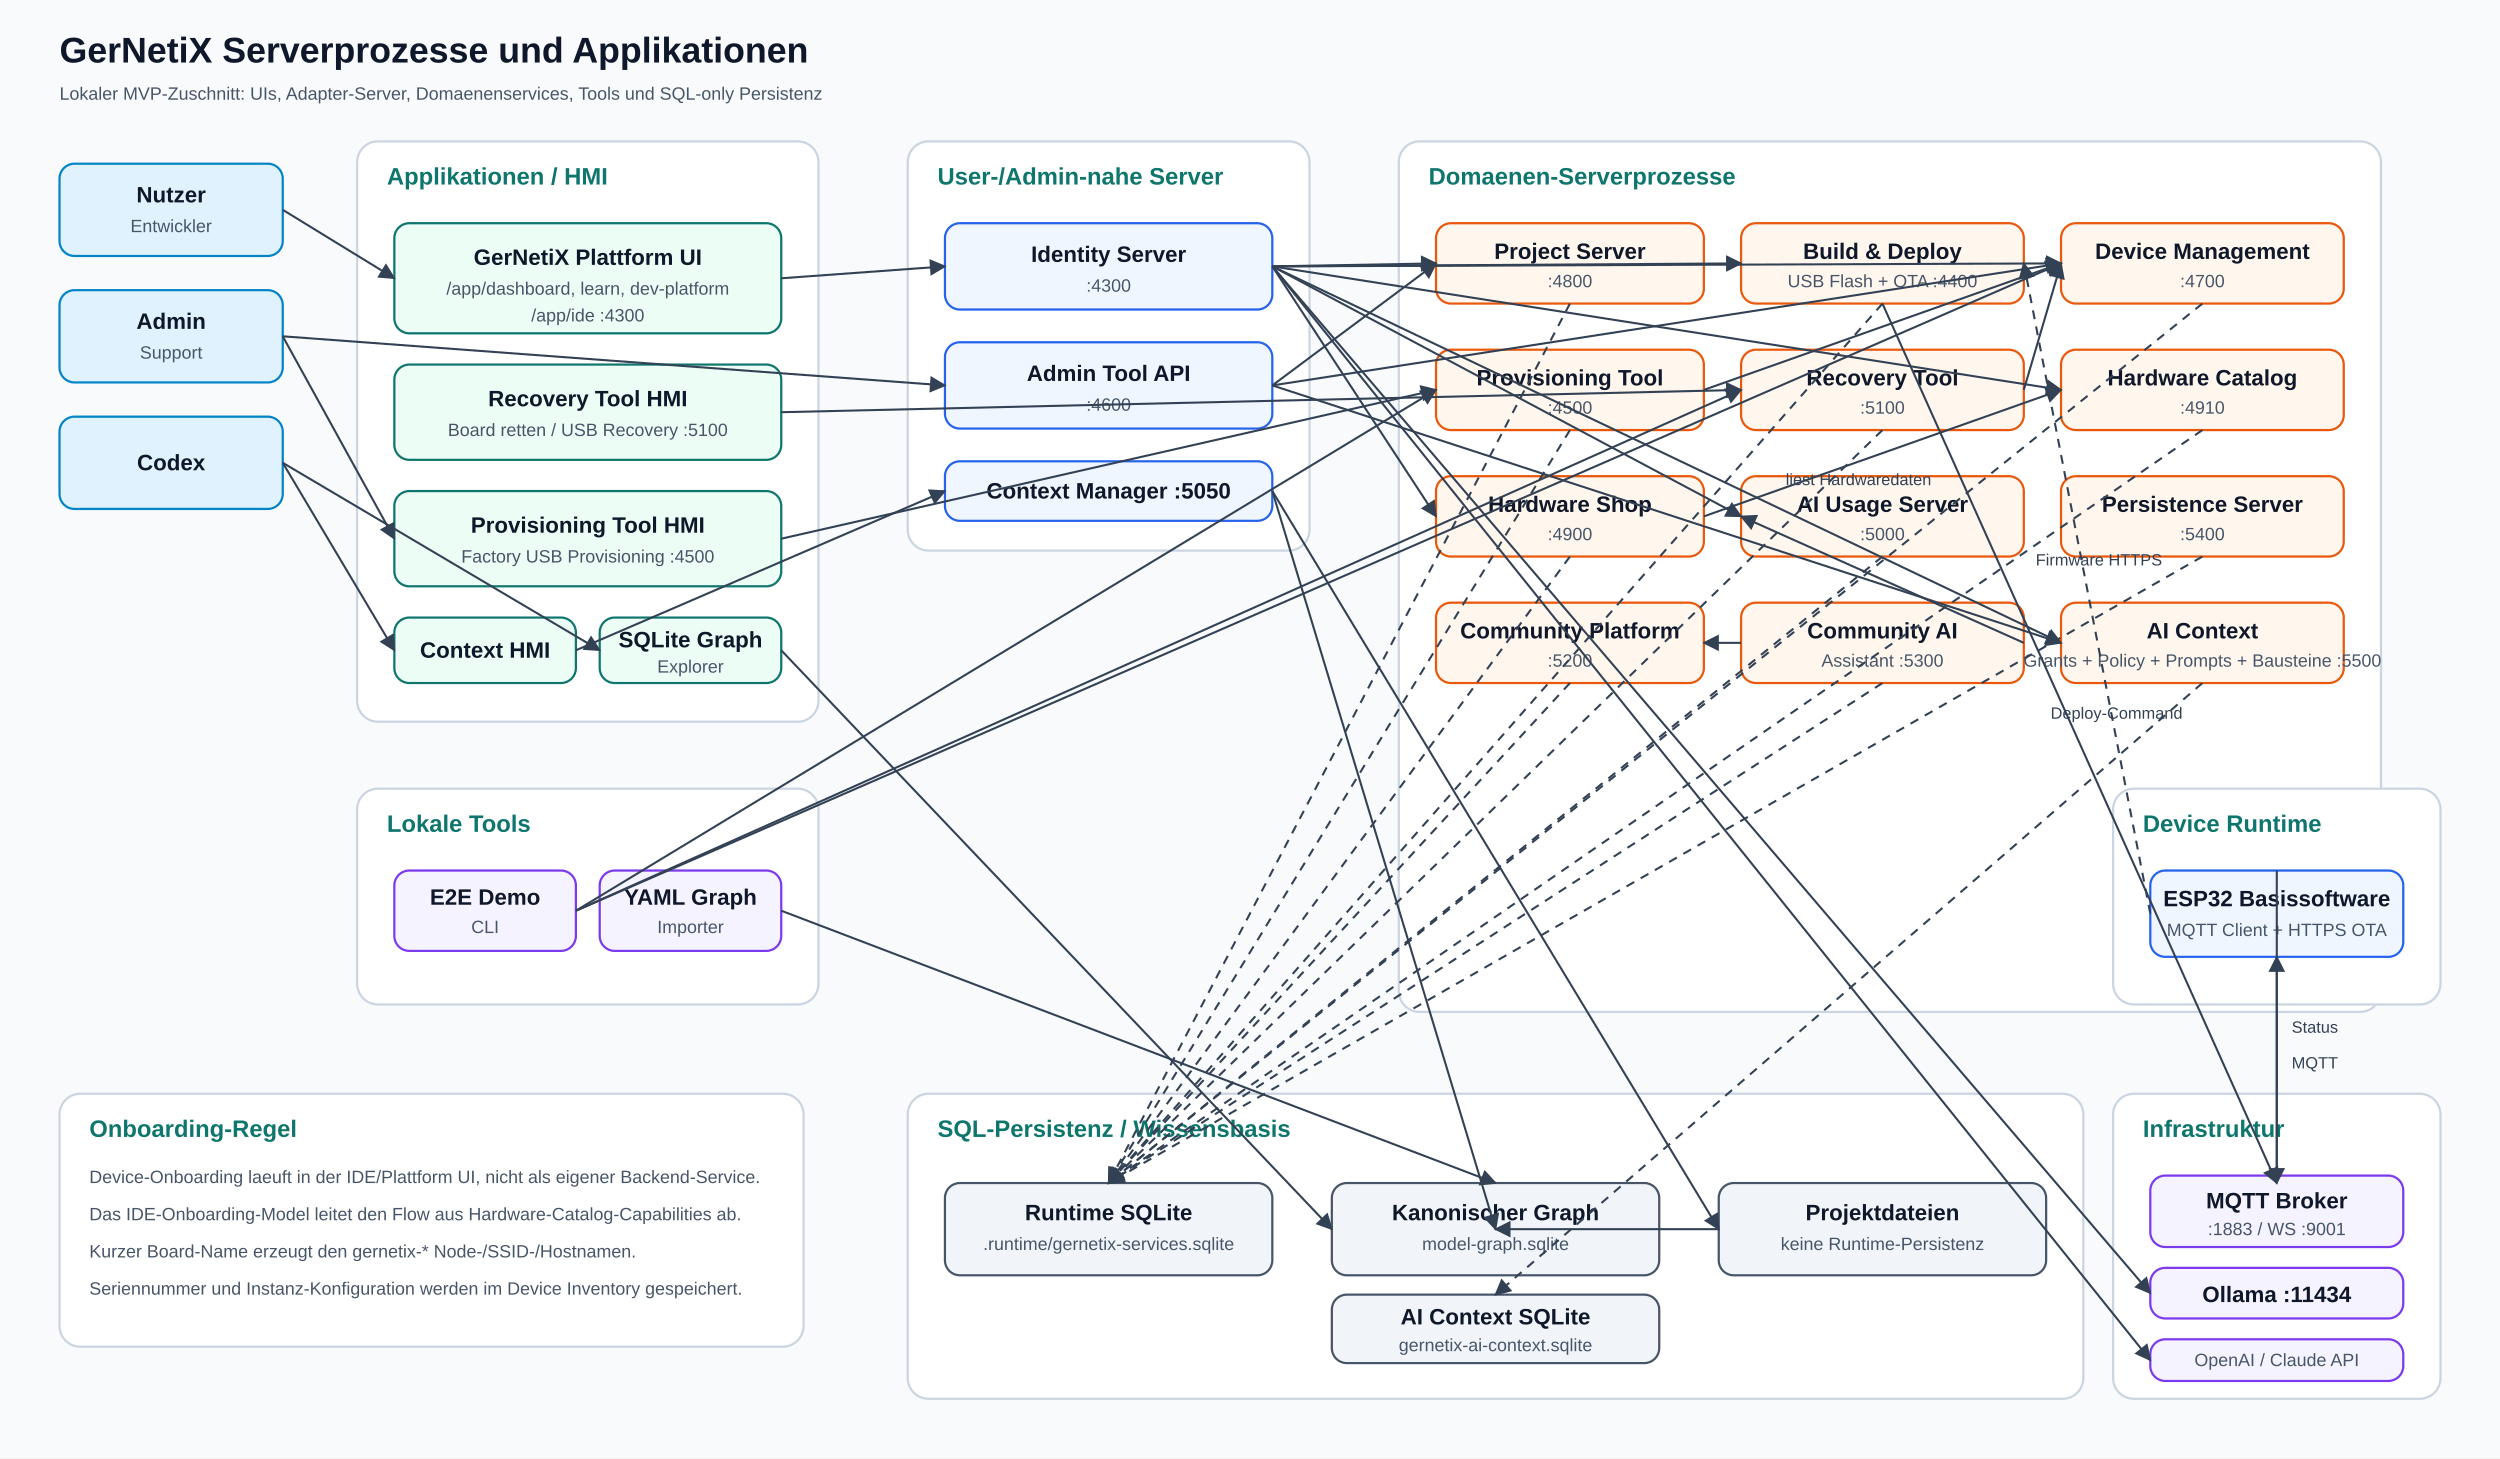
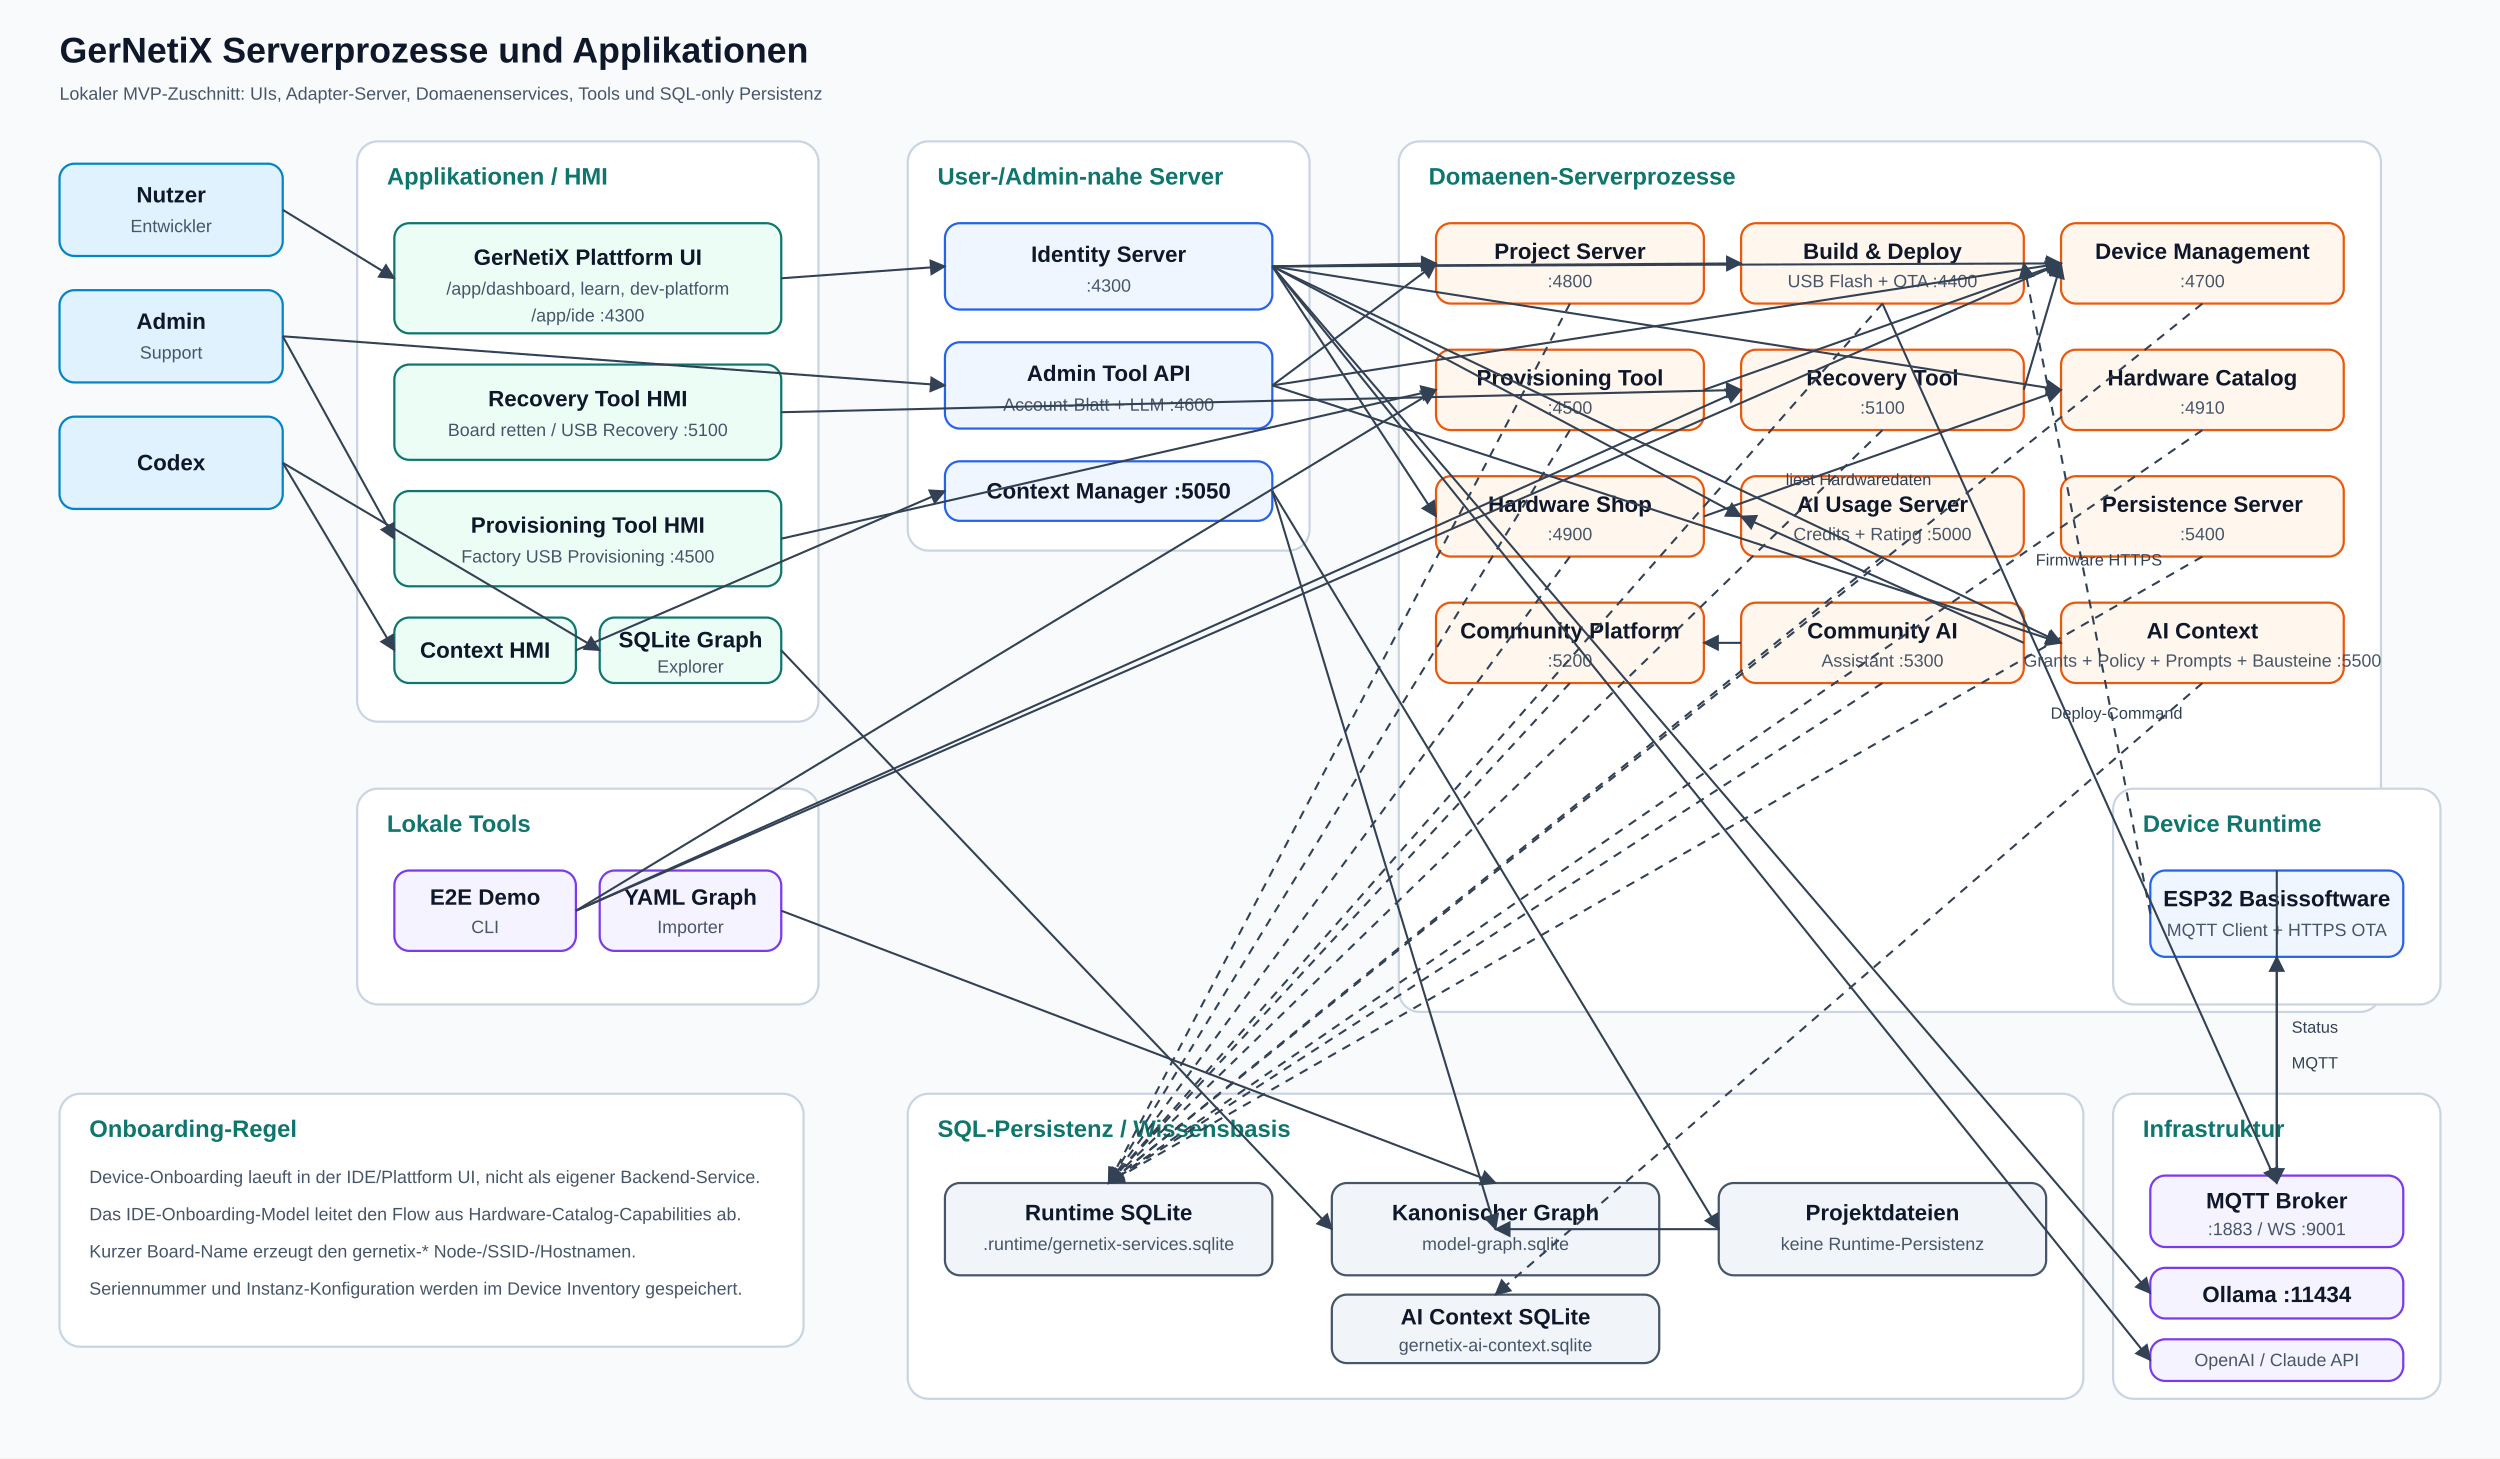
<svg xmlns="http://www.w3.org/2000/svg" width="1680" height="980" viewBox="0 0 1680 980" role="img" aria-labelledby="title desc">
  <defs>
    <marker id="arrow" viewBox="0 0 10 10" refX="9" refY="5" markerWidth="8" markerHeight="8" orient="auto-start-reverse">
      <path d="M 0 0 L 10 5 L 0 10 z" fill="#334155" />
    </marker>
    <style>
      .bg { fill: #f8fafc; }
      .cluster { fill: #ffffff; stroke: #cbd5e1; stroke-width: 1.5; rx: 14; }
      .clusterTitle { fill: #0f766e; font: 700 16px Segoe UI, Arial, sans-serif; }
      .node { fill: #ffffff; stroke: #94a3b8; stroke-width: 1.5; rx: 10; }
      .app { fill: #ecfdf5; stroke: #0f766e; }
      .edge { fill: #eff6ff; stroke: #2563eb; }
      .domain { fill: #fff7ed; stroke: #ea580c; }
      .tool { fill: #f5f3ff; stroke: #7c3aed; }
      .store { fill: #f1f5f9; stroke: #475569; }
      .actor { fill: #e0f2fe; stroke: #0284c7; }
      .titleText { fill: #0f172a; font: 700 15px Segoe UI, Arial, sans-serif; }
      .smallText { fill: #475569; font: 12px Segoe UI, Arial, sans-serif; }
      .label { fill: #334155; font: 11px Segoe UI, Arial, sans-serif; }
      .line { fill: none; stroke: #334155; stroke-width: 1.4; marker-end: url(#arrow); }
      .dashed { stroke-dasharray: 6 5; }
    </style>
  </defs>
  <rect class="bg" width="1680" height="980" />
  <text x="40" y="42" class="titleText" style="font-size:24px">GerNetiX Serverprozesse und Applikationen</text>
  <text x="40" y="67" class="smallText">Lokaler MVP-Zuschnitt: UIs, Adapter-Server, Domaenenservices, Tools und SQL-only Persistenz</text>
  <g id="actors">
    <rect class="node actor" x="40" y="110" width="150" height="62" rx="10" />
    <text class="titleText" x="115" y="136" text-anchor="middle">Nutzer</text>
    <text class="smallText" x="115" y="156" text-anchor="middle">Entwickler</text>
    <rect class="node actor" x="40" y="195" width="150" height="62" rx="10" />
    <text class="titleText" x="115" y="221" text-anchor="middle">Admin</text>
    <text class="smallText" x="115" y="241" text-anchor="middle">Support</text>
    <rect class="node actor" x="40" y="280" width="150" height="62" rx="10" />
    <text class="titleText" x="115" y="316" text-anchor="middle">Codex</text>
  </g>
  <g id="applications">
    <rect class="cluster" x="240" y="95" width="310" height="390" rx="14" />
    <text class="clusterTitle" x="260" y="124">Applikationen / HMI</text>
    <rect class="node app" x="265" y="150" width="260" height="74" rx="10" />
    <text class="titleText" x="395" y="178" text-anchor="middle">GerNetiX Plattform UI</text>
    <text class="smallText" x="395" y="198" text-anchor="middle">/app/dashboard, learn, dev-platform</text>
    <text class="smallText" x="395" y="216" text-anchor="middle">/app/ide :4300</text>
    <rect class="node app" x="265" y="245" width="260" height="64" rx="10" />
    <text class="titleText" x="395" y="273" text-anchor="middle">Recovery Tool HMI</text>
    <text class="smallText" x="395" y="293" text-anchor="middle">Board retten / USB Recovery :5100</text>
    <rect class="node app" x="265" y="330" width="260" height="64" rx="10" />
    <text class="titleText" x="395" y="358" text-anchor="middle">Provisioning Tool HMI</text>
    <text class="smallText" x="395" y="378" text-anchor="middle">Factory USB Provisioning :4500</text>
    <rect class="node app" x="265" y="415" width="122" height="44" rx="10" />
    <text class="titleText" x="326" y="442" text-anchor="middle">Context HMI</text>
    <rect class="node app" x="403" y="415" width="122" height="44" rx="10" />
    <text class="titleText" x="464" y="435" text-anchor="middle">SQLite Graph</text>
    <text class="smallText" x="464" y="452" text-anchor="middle">Explorer</text>
  </g>
  <g id="edgeServices">
    <rect class="cluster" x="610" y="95" width="270" height="275" rx="14" />
    <text class="clusterTitle" x="630" y="124">User-/Admin-nahe Server</text>
    <rect class="node edge" x="635" y="150" width="220" height="58" rx="10" />
    <text class="titleText" x="745" y="176" text-anchor="middle">Identity Server</text>
    <text class="smallText" x="745" y="196" text-anchor="middle">:4300</text>
    <rect class="node edge" x="635" y="230" width="220" height="58" rx="10" />
    <text class="titleText" x="745" y="256" text-anchor="middle">Admin Tool API</text>
-     <text class="smallText" x="745" y="276" text-anchor="middle">:4600</text>
+     <text class="smallText" x="745" y="276" text-anchor="middle">Account-Blatt + LLM :4600</text>
    <rect class="node edge" x="635" y="310" width="220" height="40" rx="10" />
    <text class="titleText" x="745" y="335" text-anchor="middle">Context Manager :5050</text>
  </g>
  <g id="domainServices">
    <rect class="cluster" x="940" y="95" width="660" height="585" rx="14" />
    <text class="clusterTitle" x="960" y="124">Domaenen-Serverprozesse</text>
    <rect class="node domain" x="965" y="150" width="180" height="54" rx="10" />
    <text class="titleText" x="1055" y="174" text-anchor="middle">Project Server</text>
    <text class="smallText" x="1055" y="193" text-anchor="middle">:4800</text>
    <rect class="node domain" x="1170" y="150" width="190" height="54" rx="10" />
    <text class="titleText" x="1265" y="174" text-anchor="middle">Build &amp; Deploy</text>
    <text class="smallText" x="1265" y="193" text-anchor="middle">USB Flash + OTA :4400</text>
    <rect class="node domain" x="1385" y="150" width="190" height="54" rx="10" />
    <text class="titleText" x="1480" y="174" text-anchor="middle">Device Management</text>
    <text class="smallText" x="1480" y="193" text-anchor="middle">:4700</text>
    <rect class="node domain" x="965" y="235" width="180" height="54" rx="10" />
    <text class="titleText" x="1055" y="259" text-anchor="middle">Provisioning Tool</text>
    <text class="smallText" x="1055" y="278" text-anchor="middle">:4500</text>
    <rect class="node domain" x="1170" y="235" width="190" height="54" rx="10" />
    <text class="titleText" x="1265" y="259" text-anchor="middle">Recovery Tool</text>
    <text class="smallText" x="1265" y="278" text-anchor="middle">:5100</text>
    <rect class="node domain" x="1385" y="235" width="190" height="54" rx="10" />
    <text class="titleText" x="1480" y="259" text-anchor="middle">Hardware Catalog</text>
    <text class="smallText" x="1480" y="278" text-anchor="middle">:4910</text>
    <rect class="node domain" x="965" y="320" width="180" height="54" rx="10" />
    <text class="titleText" x="1055" y="344" text-anchor="middle">Hardware Shop</text>
    <text class="smallText" x="1055" y="363" text-anchor="middle">:4900</text>
    <rect class="node domain" x="1170" y="320" width="190" height="54" rx="10" />
    <text class="titleText" x="1265" y="344" text-anchor="middle">AI Usage Server</text>
-     <text class="smallText" x="1265" y="363" text-anchor="middle">:5000</text>
+     <text class="smallText" x="1265" y="363" text-anchor="middle">Credits + Rating :5000</text>
    <rect class="node domain" x="1385" y="320" width="190" height="54" rx="10" />
    <text class="titleText" x="1480" y="344" text-anchor="middle">Persistence Server</text>
    <text class="smallText" x="1480" y="363" text-anchor="middle">:5400</text>
    <rect class="node domain" x="965" y="405" width="180" height="54" rx="10" />
    <text class="titleText" x="1055" y="429" text-anchor="middle">Community Platform</text>
    <text class="smallText" x="1055" y="448" text-anchor="middle">:5200</text>
    <rect class="node domain" x="1170" y="405" width="190" height="54" rx="10" />
    <text class="titleText" x="1265" y="429" text-anchor="middle">Community AI</text>
    <text class="smallText" x="1265" y="448" text-anchor="middle">Assistant :5300</text>
    <rect class="node domain" x="1385" y="405" width="190" height="54" rx="10" />
    <text class="titleText" x="1480" y="429" text-anchor="middle">AI Context</text>
    <text class="smallText" x="1480" y="448" text-anchor="middle">Grants + Policy + Prompts + Bausteine :5500</text>
  </g>
  <g id="tools">
    <rect class="cluster" x="240" y="530" width="310" height="145" rx="14" />
    <text class="clusterTitle" x="260" y="559">Lokale Tools</text>
    <rect class="node tool" x="265" y="585" width="122" height="54" rx="10" />
    <text class="titleText" x="326" y="608" text-anchor="middle">E2E Demo</text>
    <text class="smallText" x="326" y="627" text-anchor="middle">CLI</text>
    <rect class="node tool" x="403" y="585" width="122" height="54" rx="10" />
    <text class="titleText" x="464" y="608" text-anchor="middle">YAML Graph</text>
    <text class="smallText" x="464" y="627" text-anchor="middle">Importer</text>
  </g>
  <g id="deviceRuntime">
    <rect class="cluster" x="1420" y="530" width="220" height="145" rx="14" />
    <text class="clusterTitle" x="1440" y="559">Device Runtime</text>
    <rect class="node edge" x="1445" y="585" width="170" height="58" rx="10" />
    <text class="titleText" x="1530" y="609" text-anchor="middle">ESP32 Basissoftware</text>
    <text class="smallText" x="1530" y="629" text-anchor="middle">MQTT Client + HTTPS OTA</text>
  </g>
  <g id="platformInfrastructure">
    <rect class="cluster" x="1420" y="735" width="220" height="205" rx="14" />
    <text class="clusterTitle" x="1440" y="764">Infrastruktur</text>
    <rect class="node tool" x="1445" y="790" width="170" height="48" rx="10" />
    <text class="titleText" x="1530" y="812" text-anchor="middle">MQTT Broker</text>
    <text class="smallText" x="1530" y="830" text-anchor="middle">:1883 / WS :9001</text>
    <rect class="node tool" x="1445" y="852" width="170" height="34" rx="10" />
    <text class="titleText" x="1530" y="875" text-anchor="middle">Ollama :11434</text>
    <rect class="node tool" x="1445" y="900" width="170" height="28" rx="10" />
    <text class="smallText" x="1530" y="918" text-anchor="middle">OpenAI / Claude API</text>
  </g>
  <g id="storage">
    <rect class="cluster" x="610" y="735" width="790" height="205" rx="14" />
    <text class="clusterTitle" x="630" y="764">SQL-Persistenz / Wissensbasis</text>
    <rect class="node store" x="635" y="795" width="220" height="62" rx="10" />
    <text class="titleText" x="745" y="820" text-anchor="middle">Runtime SQLite</text>
    <text class="smallText" x="745" y="840" text-anchor="middle">.runtime/gernetix-services.sqlite</text>
    <rect class="node store" x="895" y="795" width="220" height="62" rx="10" />
    <text class="titleText" x="1005" y="820" text-anchor="middle">Kanonischer Graph</text>
    <text class="smallText" x="1005" y="840" text-anchor="middle">model-graph.sqlite</text>
    <rect class="node store" x="1155" y="795" width="220" height="62" rx="10" />
    <text class="titleText" x="1265" y="820" text-anchor="middle">Projektdateien</text>
    <text class="smallText" x="1265" y="840" text-anchor="middle">keine Runtime-Persistenz</text>
    <rect class="node store" x="895" y="870" width="220" height="46" rx="10" />
    <text class="titleText" x="1005" y="890" text-anchor="middle">AI Context SQLite</text>
    <text class="smallText" x="1005" y="908" text-anchor="middle">gernetix-ai-context.sqlite</text>
  </g>
  <path class="line" d="M 190 141 L 265 187" />
  <path class="line" d="M 190 226 L 265 362" />
  <path class="line" d="M 190 226 L 635 259" />
  <path class="line" d="M 190 311 L 265 437" />
  <path class="line" d="M 190 311 L 403 437" />
  <path class="line" d="M 525 187 L 635 179" />
  <path class="line" d="M 525 277 L 1170 262" />
  <path class="line" d="M 525 362 L 965 262" />
  <path class="line" d="M 387 437 L 635 330" />
  <path class="line" d="M 525 437 L 895 826" />
  <path class="line" d="M 855 179 L 965 177" />
  <path class="line" d="M 855 179 L 1170 177" />
  <path class="line" d="M 855 179 L 1385 177" />
  <path class="line" d="M 855 179 L 1385 262" />
  <path class="line" d="M 855 179 L 965 347" />
  <path class="line" d="M 855 179 L 1170 347" />
  <path class="line" d="M 855 179 L 1385 432" />
  <path class="line" d="M 855 179 L 1445 869" />
  <path class="line" d="M 855 179 L 1445 914" />
  <path class="line" d="M 855 259 L 1385 177" />
  <path class="line" d="M 855 259 L 965 177" />
  <path class="line" d="M 855 259 L 1385 432" />
  <path class="line" d="M 855 330 L 1155 826" />
  <path class="line" d="M 855 330 L 1005 826" />
  <path class="line" d="M 1145 347 L 1385 262" />
  <text class="label" x="1200" y="326">liest Hardwaredaten</text>
  <path class="line" d="M 1145 262 L 1385 177" />
  <path class="line" d="M 1360 262 L 1385 177" />
  <path class="line" d="M 1360 432 L 1170 347" />
  <path class="line" d="M 1170 432 L 1145 432" />
  <path class="line" d="M 1265 204 L 1530 795" />
  <text class="label" x="1378" y="483">Deploy-Command</text>
  <path class="line" d="M 1530 795 L 1530 643" />
  <text class="label" x="1540" y="718">MQTT</text>
  <path class="line" d="M 1530 585 L 1530 795" />
  <text class="label" x="1540" y="694">Status</text>
  <path class="line dashed" d="M 1445 614 L 1360 177" />
  <text class="label" x="1368" y="380">Firmware HTTPS</text>
  <path class="line dashed" d="M 1055 204 L 745 795" />
  <path class="line dashed" d="M 1265 204 L 745 795" />
  <path class="line dashed" d="M 1480 204 L 745 795" />
  <path class="line dashed" d="M 1055 289 L 745 795" />
  <path class="line dashed" d="M 1265 289 L 745 795" />
  <path class="line dashed" d="M 1480 289 L 745 795" />
  <path class="line dashed" d="M 1055 374 L 745 795" />
  <path class="line dashed" d="M 1265 374 L 745 795" />
  <path class="line dashed" d="M 1480 374 L 745 795" />
  <path class="line dashed" d="M 1055 459 L 745 795" />
  <path class="line dashed" d="M 1265 459 L 745 795" />
  <path class="line dashed" d="M 1480 459 L 1005 870" />
  <path class="line" d="M 387 612 L 965 262" />
  <path class="line" d="M 387 612 L 1170 262" />
  <path class="line" d="M 387 612 L 1385 177" />
  <path class="line" d="M 525 612 L 1005 795" />
  <path class="line" d="M 1155 826 L 1005 826" />
  <g id="legend">
    <rect class="cluster" x="40" y="735" width="500" height="170" rx="14" />
    <text class="clusterTitle" x="60" y="764">Onboarding-Regel</text>
    <text class="smallText" x="60" y="795">Device-Onboarding laeuft in der IDE/Plattform UI, nicht als eigener Backend-Service.</text>
    <text class="smallText" x="60" y="820">Das IDE-Onboarding-Model leitet den Flow aus Hardware-Catalog-Capabilities ab.</text>
    <text class="smallText" x="60" y="845">Kurzer Board-Name erzeugt den gernetix-* Node-/SSID-/Hostnamen.</text>
    <text class="smallText" x="60" y="870">Seriennummer und Instanz-Konfiguration werden im Device Inventory gespeichert.</text>
  </g>
</svg>
